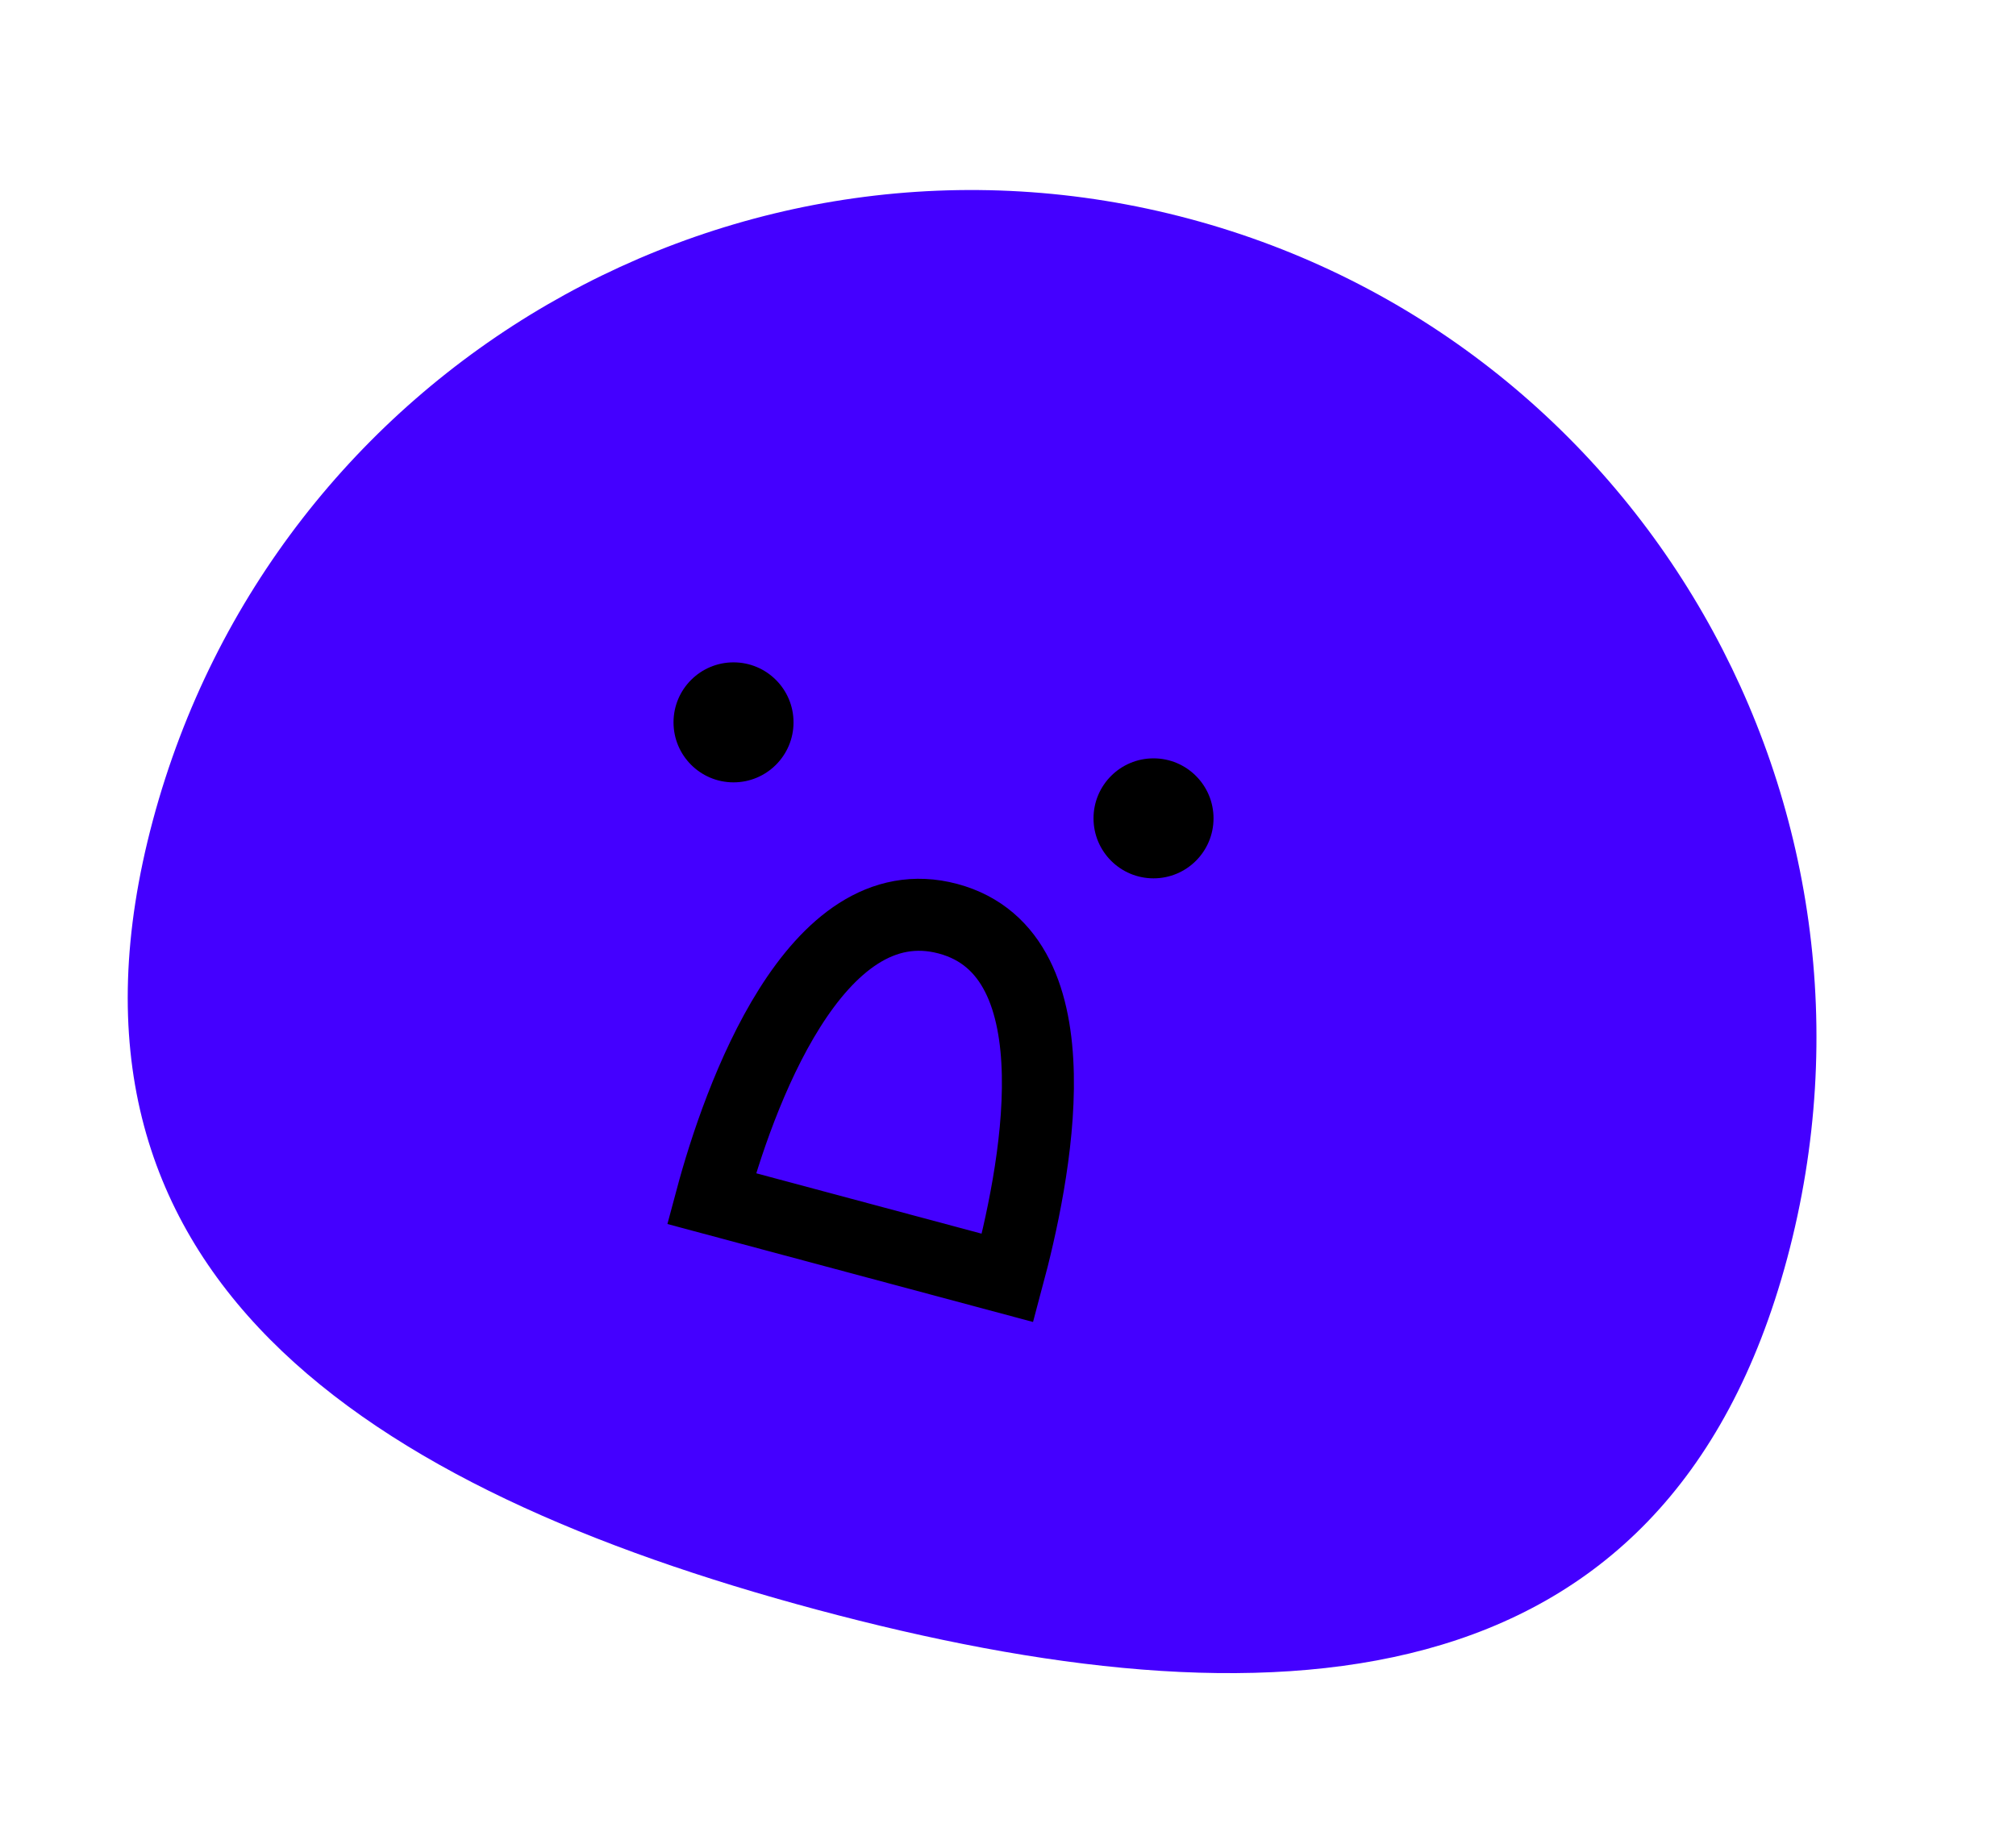
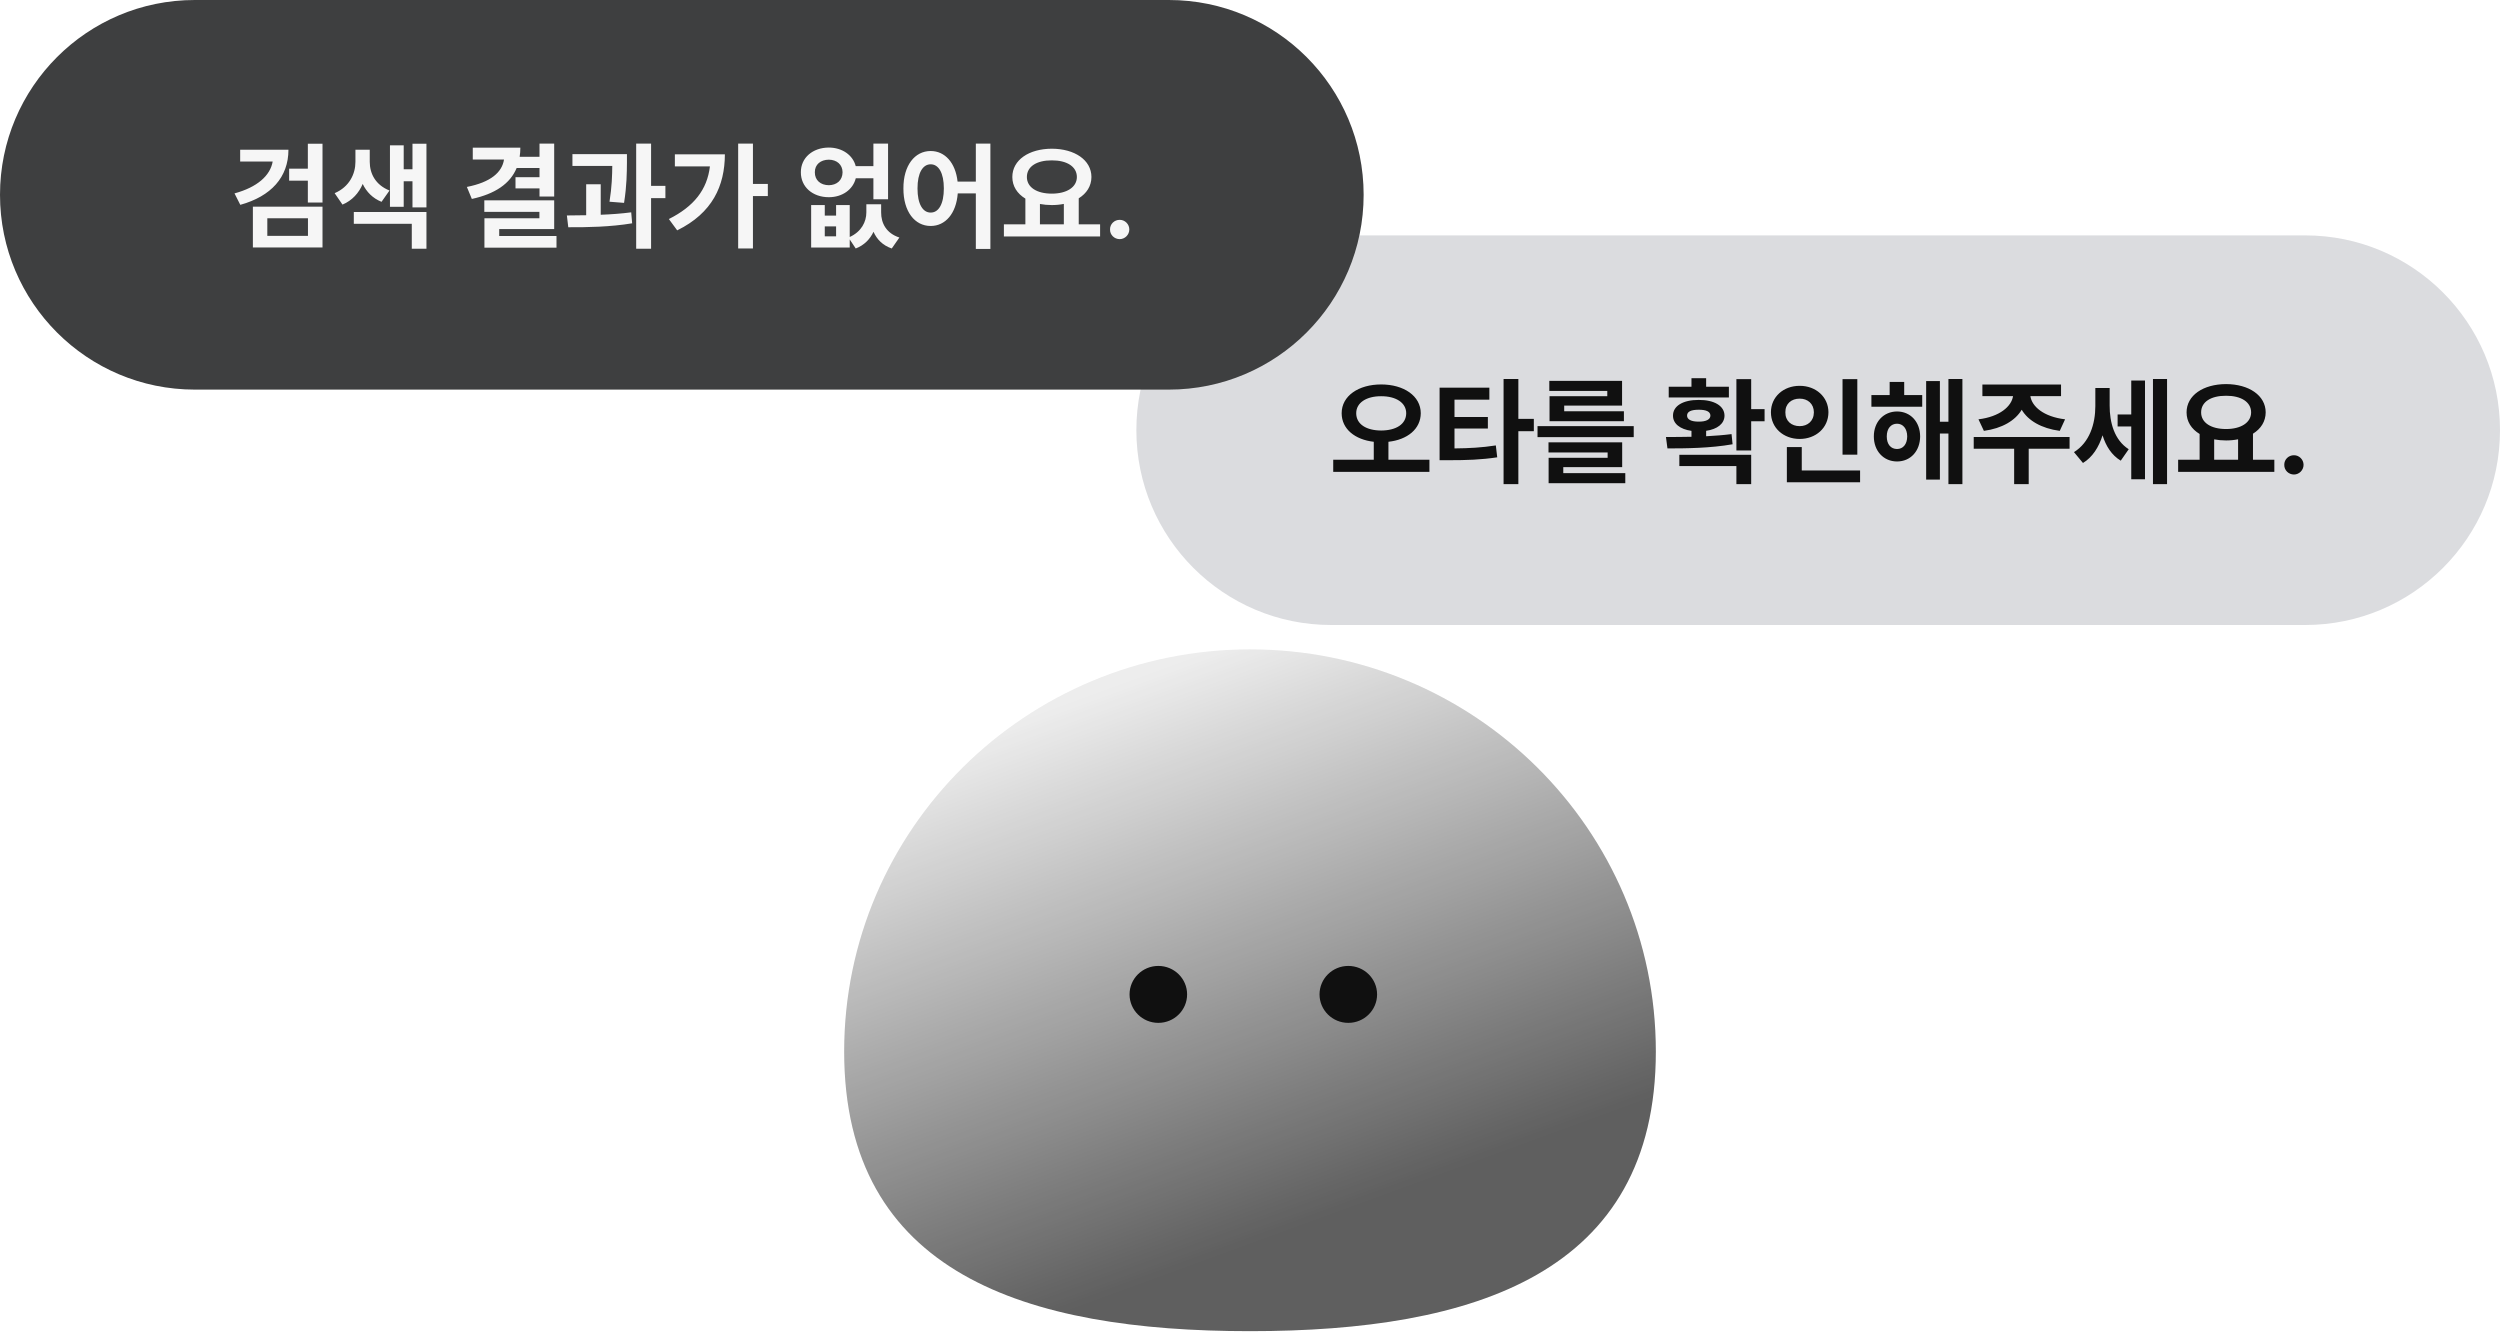
- <svg xmlns="http://www.w3.org/2000/svg" width="168" height="153" viewBox="0 0 168 153" fill="none">
-   <path d="M148.933 104.868C138.815 142.63 105.707 144.235 68.098 134.158C30.489 124.08 2.619 106.137 12.738 68.374C22.856 30.612 61.547 8.169 99.156 18.247C136.766 28.324 159.052 67.106 148.933 104.868Z" fill="#4400FF" />
-   <path d="M59.292 99.89L83.965 106.501C86.178 98.241 90.129 79.549 79.004 76.568C67.879 73.587 61.506 91.63 59.292 99.89Z" stroke="black" stroke-width="6" />
-   <circle cx="61.127" cy="60.202" r="5" fill="black" />
-   <circle cx="96.127" cy="68.202" r="5" fill="black" />
+ <svg xmlns="http://www.w3.org/2000/svg" width="231" height="123" viewBox="0 0 231 123" fill="none">
+   <path d="M153 97.163C153 117.687 136.211 123 115.5 123C94.789 123 78 117.687 78 97.163C78 76.638 94.789 60 115.5 60C136.211 60 153 76.638 153 97.163Z" fill="url(#paint0_linear_365_2939)" style="mix-blend-mode:luminosity" />
+   <path fill-rule="evenodd" clip-rule="evenodd" d="M124.583 94.513C126.052 94.513 127.243 93.335 127.243 91.882C127.243 90.429 126.052 89.252 124.583 89.252C123.114 89.252 121.924 90.429 121.924 91.882C121.924 93.335 123.114 94.513 124.583 94.513ZM107.03 94.513C108.499 94.513 109.689 93.335 109.689 91.882C109.689 90.429 108.499 89.252 107.03 89.252C105.561 89.252 104.37 90.429 104.37 91.882C104.37 93.335 105.561 94.513 107.03 94.513Z" fill="#101010" />
+   <rect x="105" y="21.75" width="126" height="36" rx="18" fill="#DBDCDF" />
+   <path d="M127.619 35.523C129.705 35.523 131.273 36.579 131.279 38.18C131.273 39.647 130.036 40.629 128.291 40.821V42.48H132.079V43.601H123.19V42.48H126.936V40.821C125.201 40.623 123.969 39.642 123.969 38.18C123.969 36.579 125.532 35.523 127.619 35.523ZM125.314 38.18C125.314 39.204 126.258 39.775 127.619 39.78C128.984 39.775 129.929 39.204 129.934 38.18C129.929 37.209 128.984 36.606 127.619 36.611C126.258 36.606 125.314 37.209 125.314 38.18ZM137.617 35.821V36.931H134.395V38.532H137.479V39.599H134.395V41.434C135.782 41.418 136.918 41.36 138.215 41.157L138.343 42.256C136.86 42.48 135.537 42.523 133.84 42.523H133.018V35.821H137.617ZM138.93 44.732V35.021H140.296V38.703H141.726V39.844H140.296V44.732H138.93ZM150.956 39.375V40.389H142.067V39.375H150.956ZM143.081 41.808V40.869H149.889V43.163H144.447V43.718H150.177V44.646H143.092V42.299H148.545V41.808H143.081ZM143.156 36.12V35.192H149.879V37.475H144.532V37.998H150.049V38.916H143.177V36.611H148.513V36.12H143.156ZM161.809 35.032V37.806H163.047V38.927H161.809V41.626H160.443V35.032H161.809ZM153.934 40.378C154.643 40.378 155.449 40.378 156.292 40.357V39.812C155.235 39.663 154.579 39.145 154.585 38.404C154.579 37.502 155.524 36.947 156.964 36.953C158.394 36.947 159.339 37.502 159.344 38.404C159.339 39.145 158.688 39.658 157.647 39.807V40.309C158.447 40.266 159.248 40.207 159.995 40.111L160.091 41.05C158.037 41.413 155.785 41.434 154.072 41.434L153.934 40.378ZM154.19 36.728V35.736H156.292V34.946H157.647V35.736H159.749V36.728H154.19ZM155.171 43.067V42.021H161.809V44.732H160.443V43.067H155.171ZM155.886 38.404C155.881 38.756 156.271 38.964 156.964 38.959C157.647 38.964 158.037 38.756 158.042 38.404C158.037 38.025 157.647 37.859 156.964 37.859C156.271 37.859 155.881 38.025 155.886 38.404ZM171.616 35.032V42.011H170.25V35.032H171.616ZM163.634 38.094C163.634 36.67 164.797 35.645 166.291 35.651C167.779 35.645 168.943 36.67 168.948 38.094C168.943 39.54 167.779 40.559 166.291 40.559C164.797 40.559 163.634 39.54 163.634 38.094ZM164.968 38.094C164.957 38.905 165.528 39.375 166.291 39.375C167.027 39.375 167.598 38.905 167.603 38.094C167.598 37.305 167.027 36.83 166.291 36.835C165.528 36.83 164.957 37.305 164.968 38.094ZM165.106 44.561V41.306H166.483V43.472H171.872V44.561H165.106ZM177.613 36.504V37.582H172.918V36.504H174.604V35.288H175.948V36.504H177.613ZM173.142 40.325C173.142 38.975 174.049 38.025 175.287 38.02C176.53 38.025 177.415 38.975 177.421 40.325C177.415 41.68 176.53 42.64 175.287 42.64C174.049 42.64 173.142 41.68 173.142 40.325ZM174.337 40.325C174.337 41.066 174.721 41.488 175.287 41.488C175.831 41.488 176.22 41.066 176.226 40.325C176.22 39.594 175.831 39.151 175.287 39.151C174.721 39.151 174.337 39.594 174.337 40.325ZM177.976 44.316V35.213H179.246V38.969H180.035V35.021H181.326V44.732H180.035V40.058H179.246V44.316H177.976ZM191.229 40.378V41.466H187.452V44.732H186.107V41.466H182.372V40.378H191.229ZM182.81 38.745C184.773 38.505 185.862 37.555 186.006 36.6H183.173V35.533H190.44V36.6H187.606C187.745 37.555 188.818 38.505 190.813 38.745L190.322 39.812C188.615 39.583 187.393 38.857 186.806 37.859C186.214 38.857 185.003 39.583 183.311 39.812L182.81 38.745ZM194.932 37.465C194.927 39.039 195.364 40.661 196.693 41.509L195.957 42.566C195.114 42.059 194.585 41.216 194.276 40.223C193.929 41.322 193.348 42.245 192.467 42.779L191.635 41.776C193.075 40.885 193.609 39.172 193.609 37.529V35.853H194.932V37.465ZM195.668 39.407V38.297H196.928V35.16H198.198V44.284H196.928V39.407H195.668ZM198.934 44.732V35.021H200.236V44.732H198.934ZM210.149 42.48V43.601H201.26V42.48H203.245V40.1C202.493 39.647 202.039 38.959 202.039 38.105C202.039 36.531 203.576 35.496 205.689 35.49C207.791 35.496 209.344 36.531 209.349 38.105C209.344 38.943 208.906 39.62 208.175 40.074V42.48H210.149ZM203.384 38.105C203.384 39.055 204.296 39.642 205.689 39.642C207.06 39.642 207.999 39.055 208.004 38.105C207.999 37.129 207.06 36.563 205.689 36.568C204.296 36.563 203.384 37.129 203.384 38.105ZM204.59 42.48H206.799V40.591C206.452 40.661 206.078 40.698 205.689 40.698C205.299 40.698 204.931 40.661 204.59 40.597V42.48ZM211.963 43.846C211.462 43.846 211.056 43.446 211.067 42.95C211.056 42.459 211.462 42.059 211.963 42.064C212.438 42.059 212.849 42.459 212.849 42.95C212.849 43.446 212.438 43.846 211.963 43.846Z" fill="#101010" />
+   <rect width="126" height="36" rx="18" fill="#3E3F40" />
+   <path d="M26.652 13.837C26.652 16.376 25.046 18.137 22.203 18.927L21.669 17.87C23.766 17.299 24.972 16.232 25.196 14.925H22.192V13.837H26.652ZM23.366 22.864V19.097H29.8V22.864H23.366ZM24.7 21.797H28.456V20.165H24.7V21.797ZM26.716 16.696V15.587H28.445V13.282H29.8V18.713H28.445V16.696H26.716ZM34.165 14.957C34.165 16.04 34.698 17.091 35.99 17.604L35.253 18.649C34.432 18.318 33.861 17.726 33.514 16.995C33.162 17.828 32.548 18.526 31.646 18.905L30.921 17.849C32.292 17.262 32.842 16.056 32.842 14.957V13.837H34.165V14.957ZM32.692 20.677V19.588H39.404V22.982H38.049V20.677H32.692ZM36.032 19.108V13.431H37.302V15.64H38.113V13.282H39.404V19.162H38.113V16.75H37.302V19.108H36.032ZM51.207 13.271V18.158H49.851V17.411H47.632V16.376H49.851V15.523H47.739C47.136 16.979 45.748 17.913 43.598 18.383L43.139 17.273C45.364 16.835 46.389 15.912 46.57 14.744H43.684V13.645H48.08C48.08 13.938 48.059 14.221 48.016 14.488H49.851V13.271H51.207ZM44.751 19.578V18.511H51.207V21.168H46.127V21.808H51.42V22.886H44.761V20.165H49.841V19.578H44.751ZM57.929 14.242V15.021C57.919 15.933 57.919 17.129 57.663 18.745L56.318 18.639C56.542 17.23 56.564 16.19 56.574 15.331H52.893V14.242H57.929ZM52.38 19.909C52.925 19.909 53.533 19.903 54.163 19.887V17.027H55.507V19.844C56.462 19.807 57.428 19.738 58.324 19.62L58.41 20.634C56.409 20.97 54.211 21.008 52.509 20.997L52.38 19.909ZM58.783 22.982V13.271H60.16V17.177H61.483V18.308H60.16V22.982H58.783ZM69.572 13.271V16.995H70.948V18.116H69.572V22.96H68.206V13.271H69.572ZM61.803 20.239C64.103 19.087 65.341 17.54 65.597 15.373H62.358V14.263H66.979C66.968 17.166 65.837 19.679 62.572 21.285L61.803 20.239ZM76.209 18.948V19.919H77.255V18.948H78.514V21.899C79.592 21.408 80.051 20.501 80.051 19.62V18.873H81.417V19.62C81.411 20.613 81.886 21.552 83.103 21.947L82.398 22.96C81.561 22.672 81.022 22.117 80.712 21.418C80.392 22.096 79.859 22.656 79.069 22.96L78.514 22.123V22.875H74.95V18.948H76.209ZM74 15.917C73.99 14.584 75.089 13.639 76.583 13.634C77.815 13.639 78.802 14.322 79.069 15.352H80.702V13.271H82.057V18.415H80.702V16.472H79.074C78.813 17.523 77.821 18.222 76.583 18.222C75.089 18.222 73.99 17.273 74 15.917ZM75.291 15.917C75.286 16.654 75.82 17.107 76.583 17.113C77.319 17.107 77.847 16.654 77.853 15.917C77.847 15.203 77.319 14.76 76.583 14.754C75.82 14.76 75.286 15.203 75.291 15.917ZM76.209 21.84H77.255V20.922H76.209V21.84ZM85.995 13.954C87.307 13.954 88.289 15.032 88.481 16.782H90.167V13.271H91.512V23.003H90.167V17.87H88.497C88.353 19.738 87.35 20.88 85.995 20.88C84.522 20.88 83.466 19.546 83.476 17.411C83.466 15.293 84.522 13.954 85.995 13.954ZM84.778 17.411C84.773 18.857 85.269 19.647 85.995 19.642C86.726 19.647 87.211 18.857 87.211 17.411C87.211 15.971 86.726 15.181 85.995 15.181C85.269 15.181 84.773 15.971 84.778 17.411ZM101.649 20.73V21.851H92.76V20.73H94.745V18.351C93.993 17.897 93.539 17.209 93.539 16.355C93.539 14.781 95.076 13.746 97.189 13.741C99.291 13.746 100.844 14.781 100.849 16.355C100.844 17.193 100.406 17.87 99.675 18.324V20.73H101.649ZM94.884 16.355C94.884 17.305 95.796 17.892 97.189 17.892C98.56 17.892 99.499 17.305 99.504 16.355C99.499 15.379 98.56 14.813 97.189 14.818C95.796 14.813 94.884 15.379 94.884 16.355ZM96.09 20.73H98.299V18.841C97.952 18.911 97.578 18.948 97.189 18.948C96.799 18.948 96.431 18.911 96.09 18.847V20.73ZM103.463 22.096C102.962 22.096 102.556 21.696 102.567 21.2C102.556 20.709 102.962 20.309 103.463 20.314C103.938 20.309 104.349 20.709 104.349 21.2C104.349 21.696 103.938 22.096 103.463 22.096Z" fill="#F6F6F6" />
+   <defs>
+     <linearGradient id="paint0_linear_365_2939" x1="103.266" y1="63.15" x2="121.459" y2="112.918" gradientUnits="userSpaceOnUse">
+       <stop stop-color="#E8ECFF" />
+       <stop offset="1" stop-color="#3457FD" />
+     </linearGradient>
+   </defs>
</svg>
